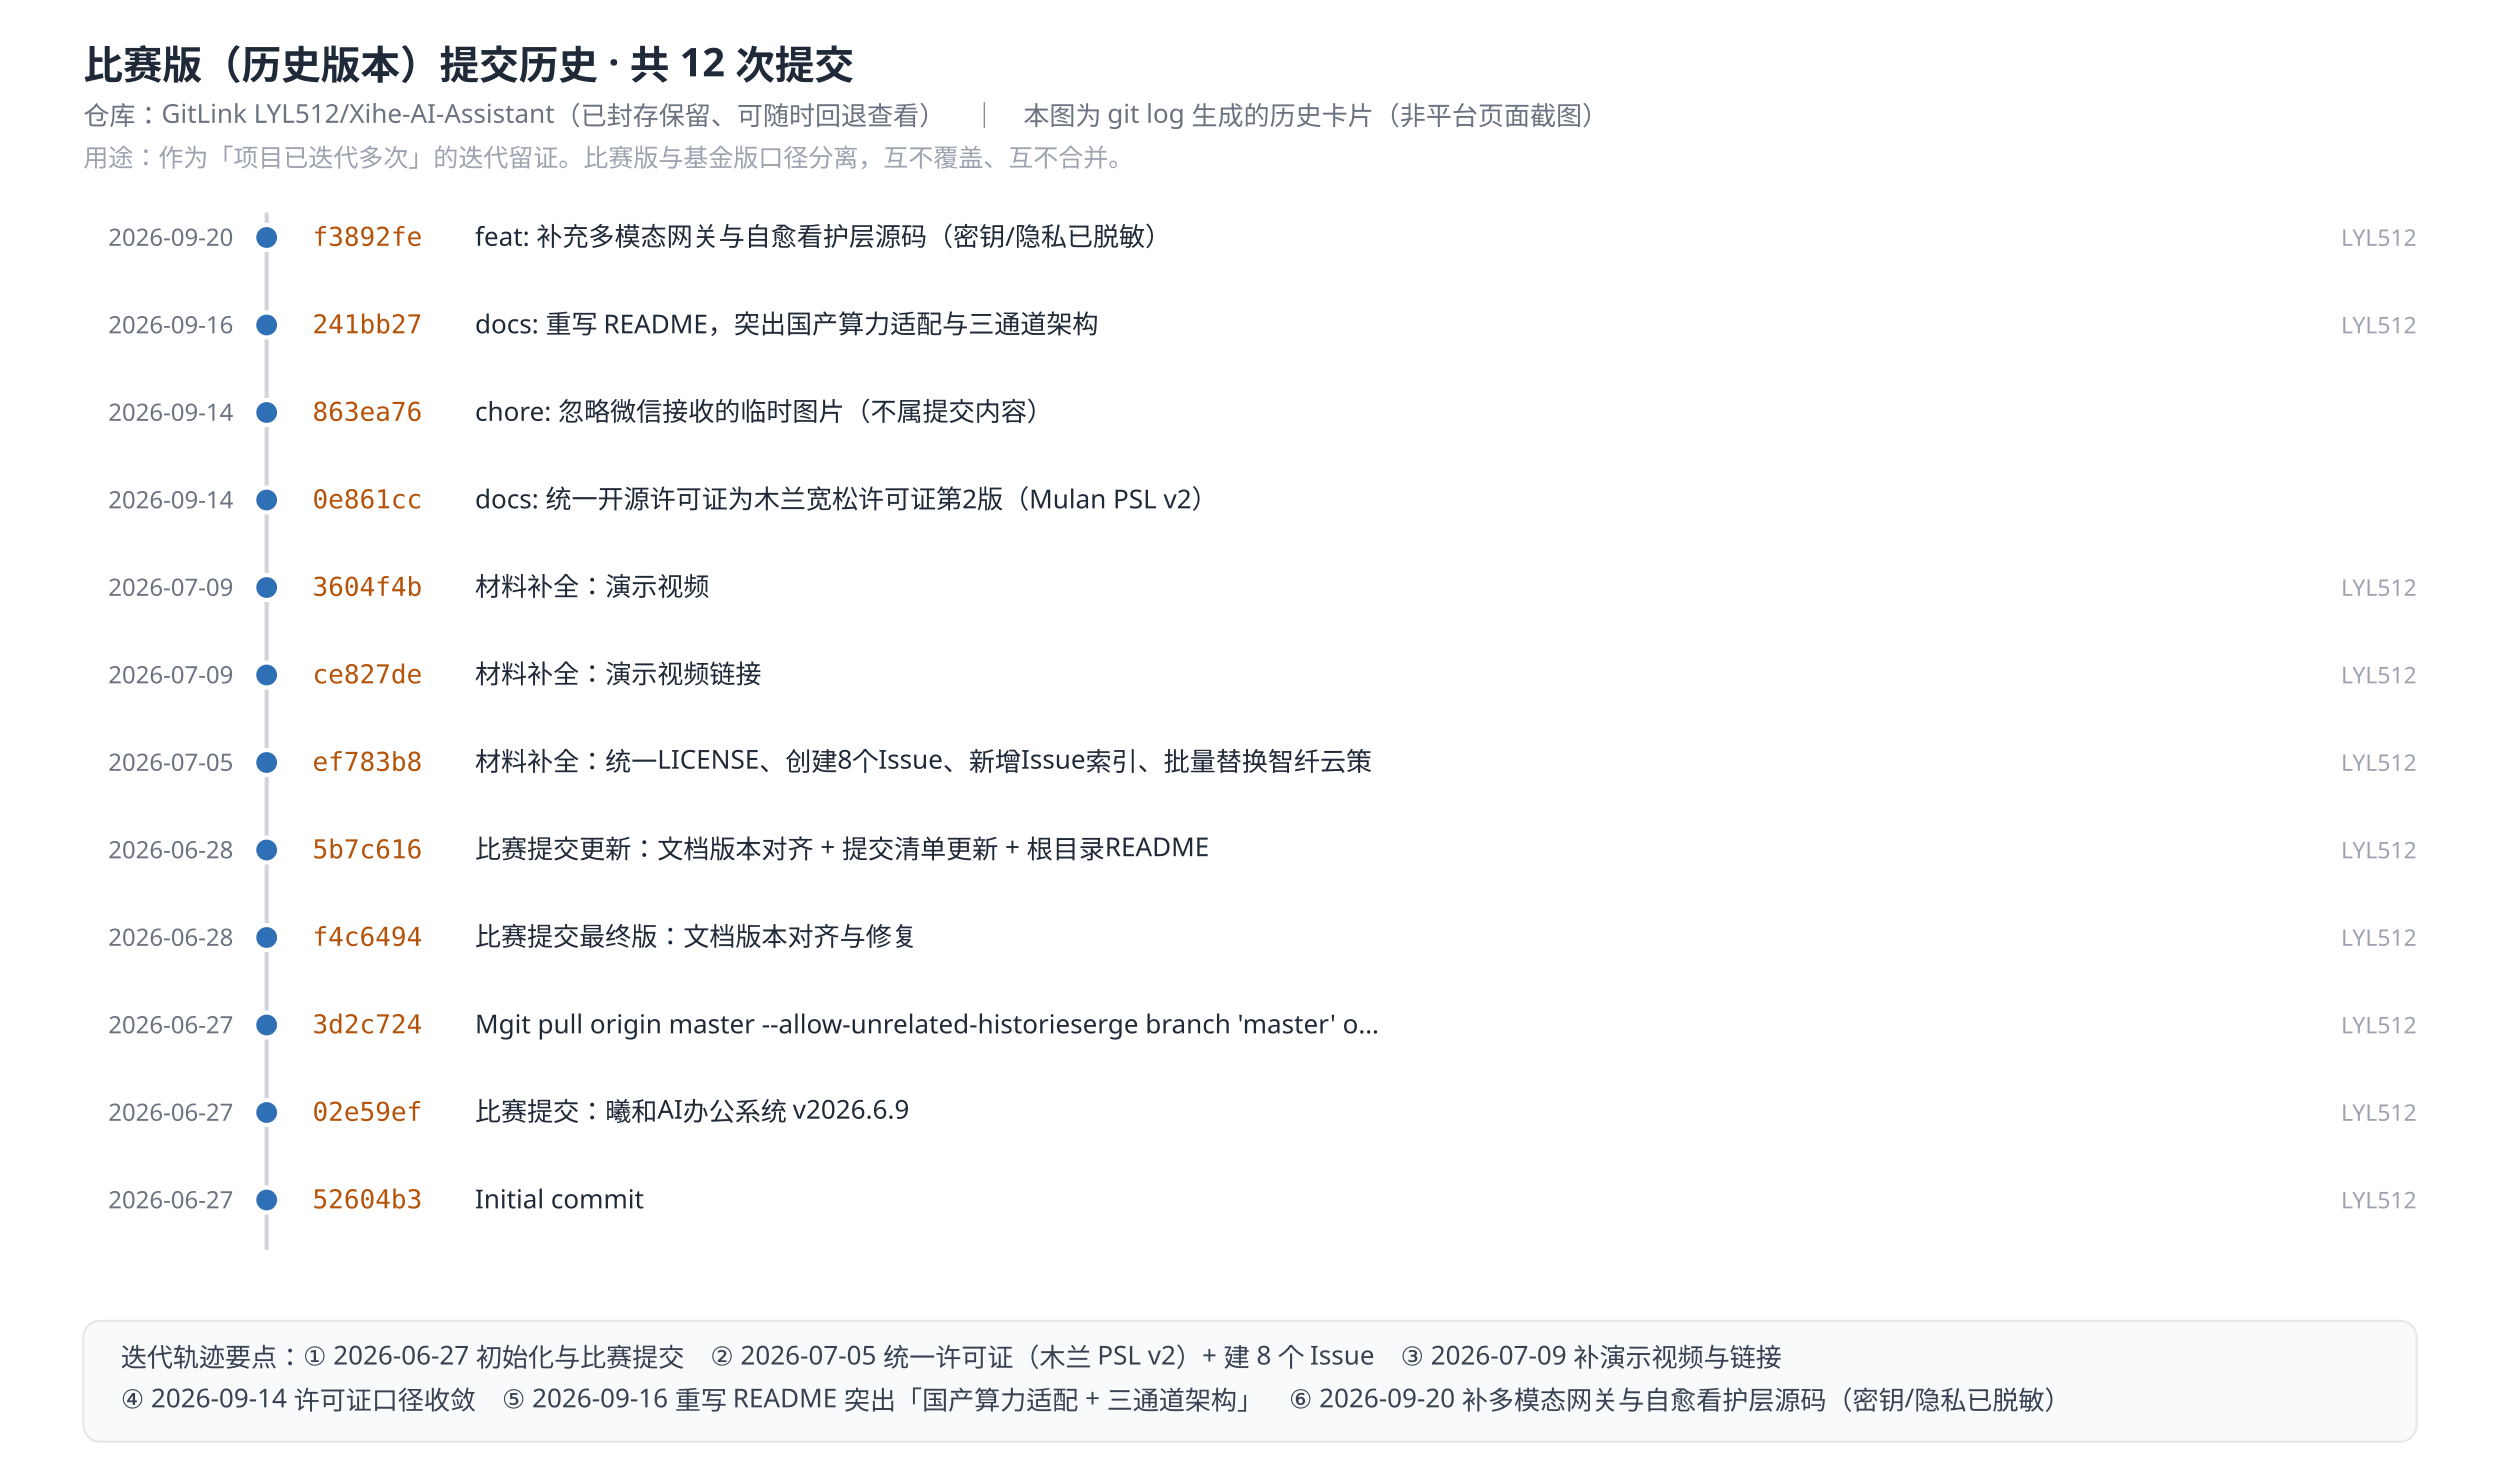
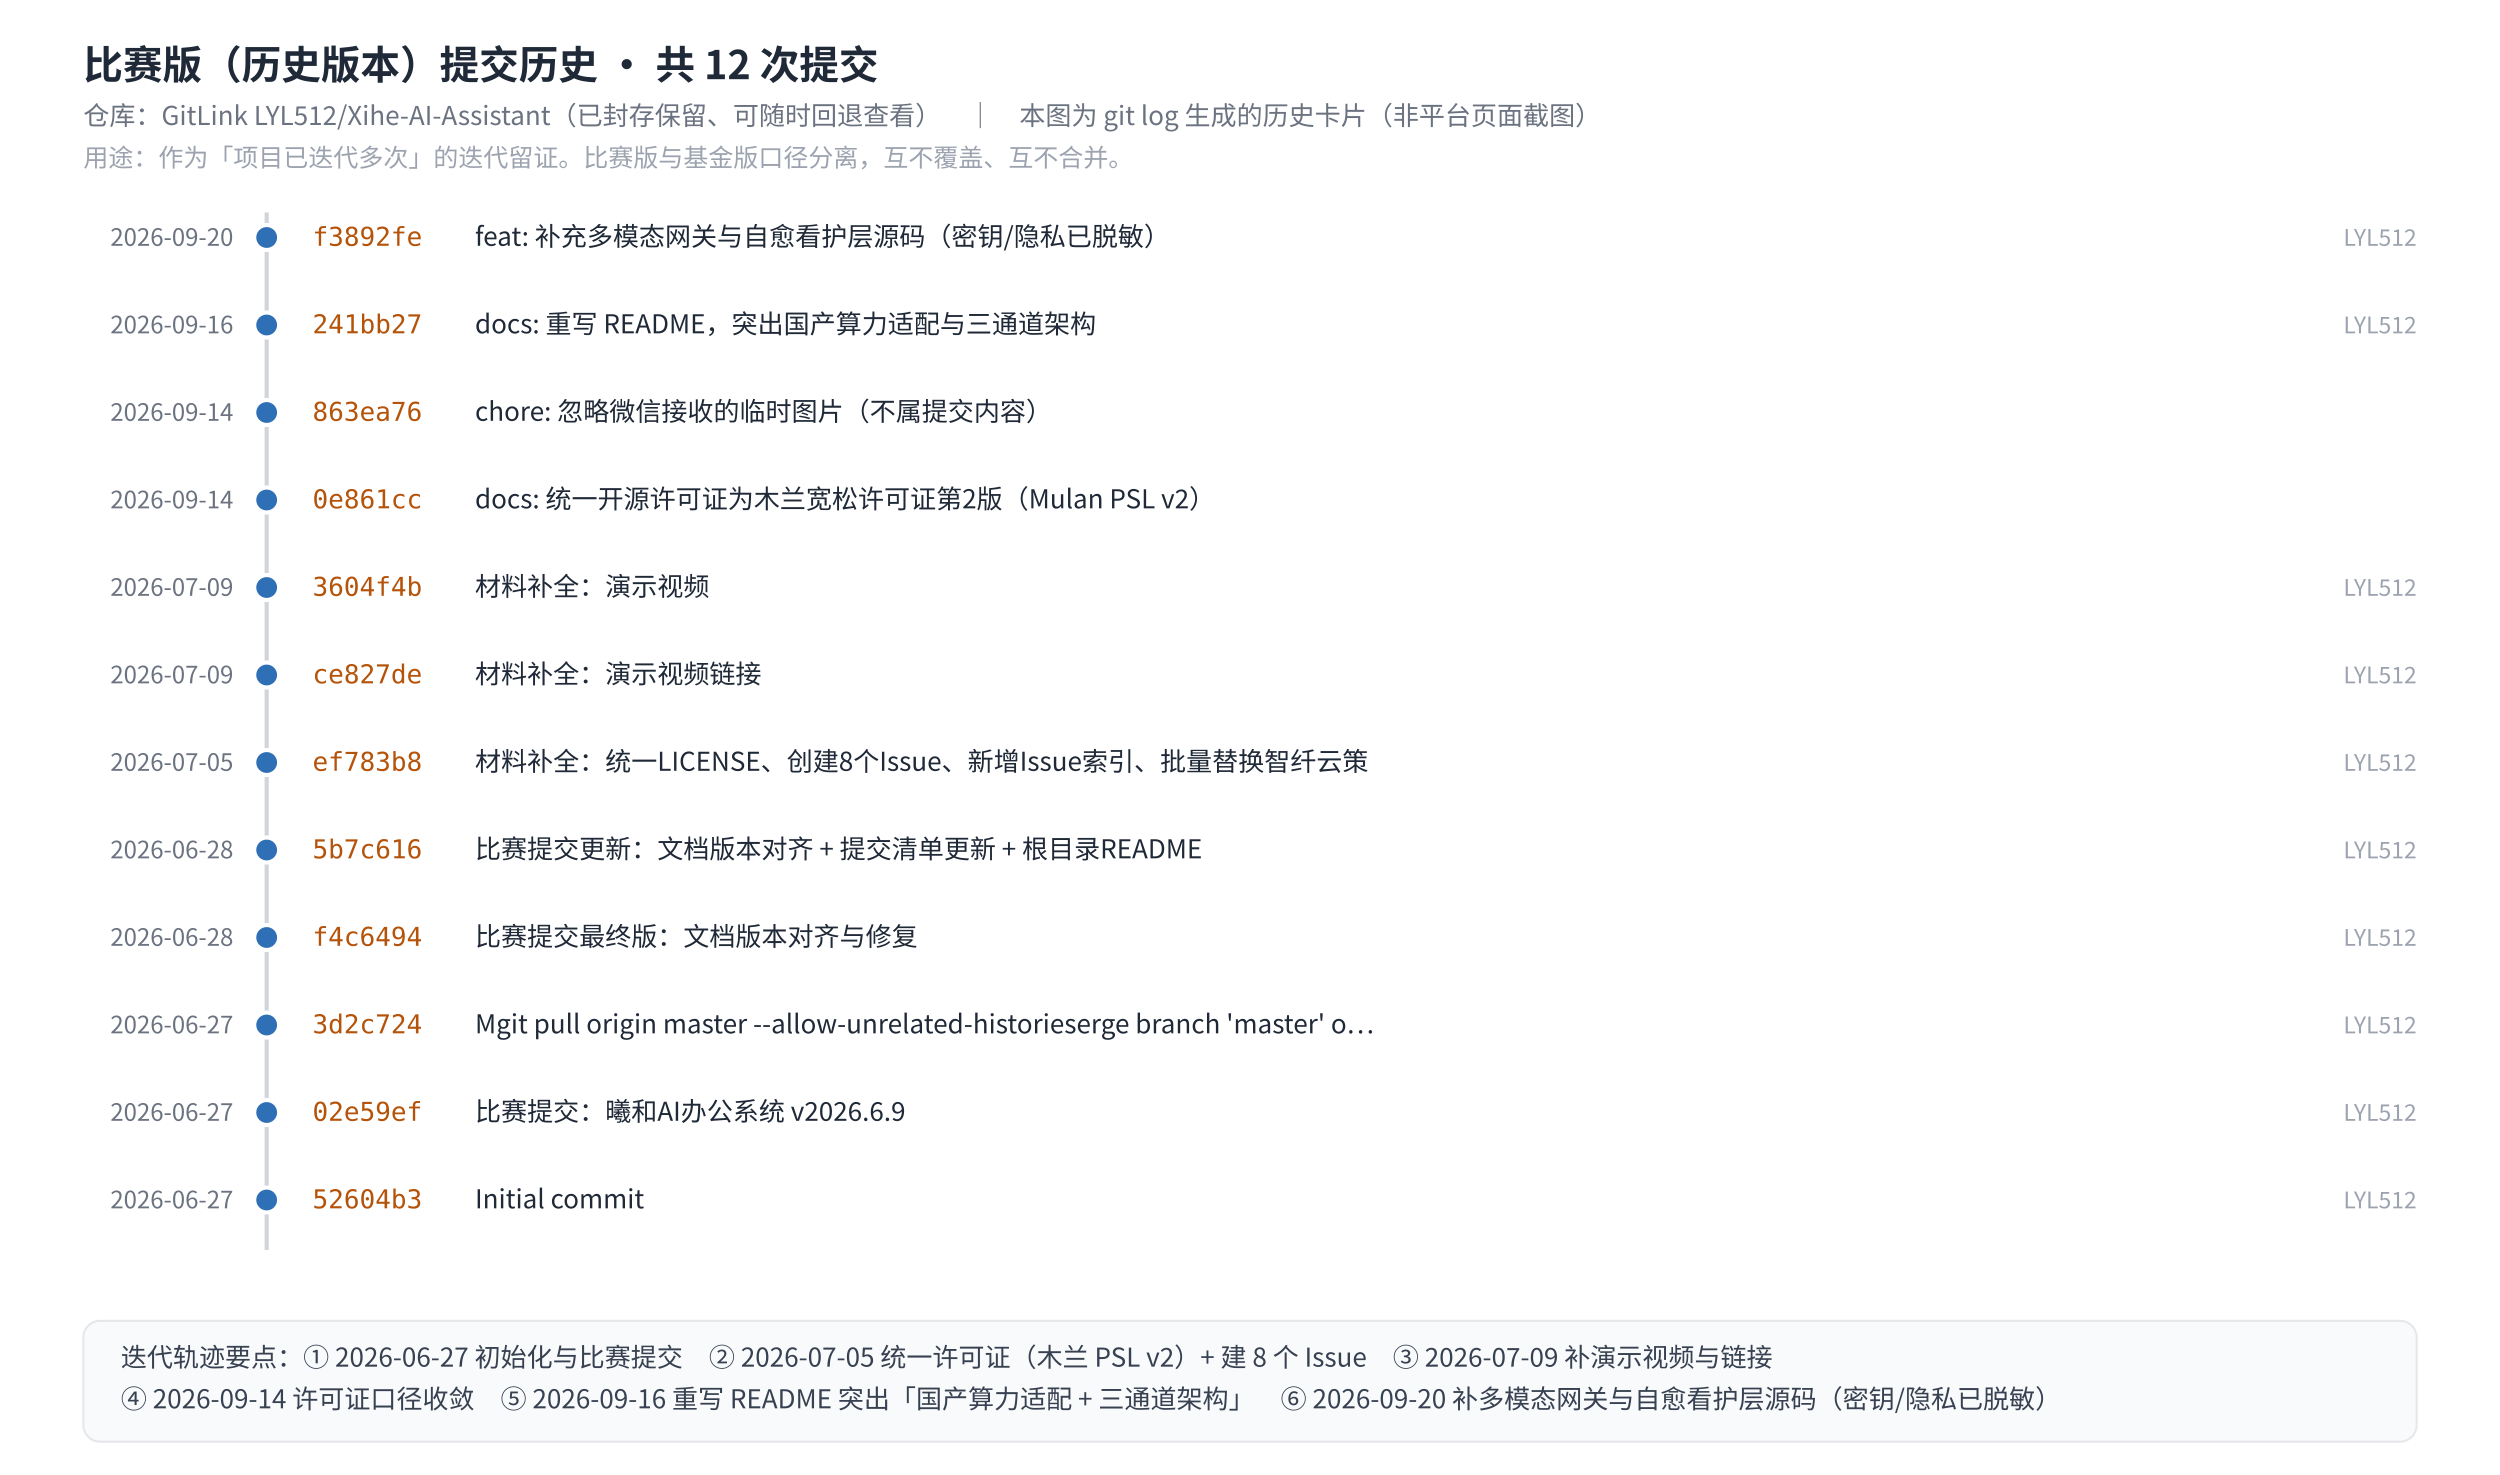
- <svg xmlns="http://www.w3.org/2000/svg" width="1200" height="708" viewBox="0 0 1200 708" font-family="Segoe UI, Microsoft YaHei, sans-serif">
+ <svg xmlns="http://www.w3.org/2000/svg" width="1200" height="708" viewBox="0 0 1200 708" font-family="Microsoft YaHei, SimHei, Noto Sans CJK SC, Source Han Sans SC, sans-serif">
  <rect width="1200" height="708" fill="#ffffff" />
  <text x="40" y="38" font-size="19" font-weight="700" fill="#1f2937">比赛版（历史版本）提交历史 · 共 12 次提交</text>
  <text x="40" y="60" font-size="12.5" fill="#6b7280">仓库：GitLink LYL512/Xihe-AI-Assistant（已封存保留、可随时回退查看）　｜　本图为 git log 生成的历史卡片（非平台页面截图）</text>
  <text x="40" y="80" font-size="12" fill="#9ca3af">用途：作为「项目已迭代多次」的迭代留证。比赛版与基金版口径分离，互不覆盖、互不合并。</text>
  <line x1="128" y1="102" x2="128" y2="600" stroke="#d1d5db" stroke-width="2" />
  <circle cx="128" cy="114" r="6" fill="#2f6fb5" stroke="#ffffff" stroke-width="2" />
  <text x="112" y="118" font-size="11.5" fill="#6b7280" text-anchor="end">2026-09-20</text>
  <text x="150" y="118" font-size="12.5" font-family="Consolas, monospace" fill="#b45309">f3892fe</text>
  <text x="228" y="118" font-size="12.5" fill="#1f2937">feat: 补充多模态网关与自愈看护层源码（密钥/隐私已脱敏）</text>
  <text x="1160" y="118" font-size="11" fill="#9ca3af" text-anchor="end">LYL512</text>
  <circle cx="128" cy="156" r="6" fill="#2f6fb5" stroke="#ffffff" stroke-width="2" />
  <text x="112" y="160" font-size="11.5" fill="#6b7280" text-anchor="end">2026-09-16</text>
  <text x="150" y="160" font-size="12.5" font-family="Consolas, monospace" fill="#b45309">241bb27</text>
  <text x="228" y="160" font-size="12.5" fill="#1f2937">docs: 重写 README，突出国产算力适配与三通道架构</text>
  <text x="1160" y="160" font-size="11" fill="#9ca3af" text-anchor="end">LYL512</text>
  <circle cx="128" cy="198" r="6" fill="#2f6fb5" stroke="#ffffff" stroke-width="2" />
  <text x="112" y="202" font-size="11.5" fill="#6b7280" text-anchor="end">2026-09-14</text>
  <text x="150" y="202" font-size="12.5" font-family="Consolas, monospace" fill="#b45309">863ea76</text>
  <text x="228" y="202" font-size="12.5" fill="#1f2937">chore: 忽略微信接收的临时图片（不属提交内容）</text>
  <circle cx="128" cy="240" r="6" fill="#2f6fb5" stroke="#ffffff" stroke-width="2" />
  <text x="112" y="244" font-size="11.5" fill="#6b7280" text-anchor="end">2026-09-14</text>
  <text x="150" y="244" font-size="12.5" font-family="Consolas, monospace" fill="#b45309">0e861cc</text>
  <text x="228" y="244" font-size="12.5" fill="#1f2937">docs: 统一开源许可证为木兰宽松许可证第2版（Mulan PSL v2）</text>
  <circle cx="128" cy="282" r="6" fill="#2f6fb5" stroke="#ffffff" stroke-width="2" />
  <text x="112" y="286" font-size="11.5" fill="#6b7280" text-anchor="end">2026-07-09</text>
  <text x="150" y="286" font-size="12.5" font-family="Consolas, monospace" fill="#b45309">3604f4b</text>
  <text x="228" y="286" font-size="12.5" fill="#1f2937">材料补全：演示视频</text>
  <text x="1160" y="286" font-size="11" fill="#9ca3af" text-anchor="end">LYL512</text>
  <circle cx="128" cy="324" r="6" fill="#2f6fb5" stroke="#ffffff" stroke-width="2" />
  <text x="112" y="328" font-size="11.5" fill="#6b7280" text-anchor="end">2026-07-09</text>
  <text x="150" y="328" font-size="12.5" font-family="Consolas, monospace" fill="#b45309">ce827de</text>
  <text x="228" y="328" font-size="12.5" fill="#1f2937">材料补全：演示视频链接</text>
  <text x="1160" y="328" font-size="11" fill="#9ca3af" text-anchor="end">LYL512</text>
  <circle cx="128" cy="366" r="6" fill="#2f6fb5" stroke="#ffffff" stroke-width="2" />
  <text x="112" y="370" font-size="11.5" fill="#6b7280" text-anchor="end">2026-07-05</text>
  <text x="150" y="370" font-size="12.5" font-family="Consolas, monospace" fill="#b45309">ef783b8</text>
  <text x="228" y="370" font-size="12.5" fill="#1f2937">材料补全：统一LICENSE、创建8个Issue、新增Issue索引、批量替换智纤云策</text>
  <text x="1160" y="370" font-size="11" fill="#9ca3af" text-anchor="end">LYL512</text>
  <circle cx="128" cy="408" r="6" fill="#2f6fb5" stroke="#ffffff" stroke-width="2" />
  <text x="112" y="412" font-size="11.5" fill="#6b7280" text-anchor="end">2026-06-28</text>
  <text x="150" y="412" font-size="12.5" font-family="Consolas, monospace" fill="#b45309">5b7c616</text>
  <text x="228" y="412" font-size="12.5" fill="#1f2937">比赛提交更新：文档版本对齐 + 提交清单更新 + 根目录README</text>
  <text x="1160" y="412" font-size="11" fill="#9ca3af" text-anchor="end">LYL512</text>
  <circle cx="128" cy="450" r="6" fill="#2f6fb5" stroke="#ffffff" stroke-width="2" />
  <text x="112" y="454" font-size="11.5" fill="#6b7280" text-anchor="end">2026-06-28</text>
  <text x="150" y="454" font-size="12.5" font-family="Consolas, monospace" fill="#b45309">f4c6494</text>
  <text x="228" y="454" font-size="12.5" fill="#1f2937">比赛提交最终版：文档版本对齐与修复</text>
  <text x="1160" y="454" font-size="11" fill="#9ca3af" text-anchor="end">LYL512</text>
  <circle cx="128" cy="492" r="6" fill="#2f6fb5" stroke="#ffffff" stroke-width="2" />
  <text x="112" y="496" font-size="11.5" fill="#6b7280" text-anchor="end">2026-06-27</text>
  <text x="150" y="496" font-size="12.5" font-family="Consolas, monospace" fill="#b45309">3d2c724</text>
  <text x="228" y="496" font-size="12.5" fill="#1f2937">Mgit pull origin master --allow-unrelated-historieserge branch 'master' o…</text>
  <text x="1160" y="496" font-size="11" fill="#9ca3af" text-anchor="end">LYL512</text>
  <circle cx="128" cy="534" r="6" fill="#2f6fb5" stroke="#ffffff" stroke-width="2" />
  <text x="112" y="538" font-size="11.5" fill="#6b7280" text-anchor="end">2026-06-27</text>
  <text x="150" y="538" font-size="12.5" font-family="Consolas, monospace" fill="#b45309">02e59ef</text>
  <text x="228" y="538" font-size="12.5" fill="#1f2937">比赛提交：曦和AI办公系统 v2026.6.9</text>
  <text x="1160" y="538" font-size="11" fill="#9ca3af" text-anchor="end">LYL512</text>
  <circle cx="128" cy="576" r="6" fill="#2f6fb5" stroke="#ffffff" stroke-width="2" />
  <text x="112" y="580" font-size="11.5" fill="#6b7280" text-anchor="end">2026-06-27</text>
  <text x="150" y="580" font-size="12.5" font-family="Consolas, monospace" fill="#b45309">52604b3</text>
  <text x="228" y="580" font-size="12.5" fill="#1f2937">Initial commit</text>
  <text x="1160" y="580" font-size="11" fill="#9ca3af" text-anchor="end">LYL512</text>
  <rect x="40" y="634" width="1120" height="58" rx="8" fill="#f9fafb" stroke="#e5e7eb" />
  <text x="58" y="656" font-size="12.5" fill="#374151">迭代轨迹要点：① 2026-06-27 初始化与比赛提交　② 2026-07-05 统一许可证（木兰 PSL v2）+ 建 8 个 Issue　③ 2026-07-09 补演示视频与链接</text>
  <text x="58" y="676" font-size="12.5" fill="#374151">④ 2026-09-14 许可证口径收敛　⑤ 2026-09-16 重写 README 突出「国产算力适配 + 三通道架构」　⑥ 2026-09-20 补多模态网关与自愈看护层源码（密钥/隐私已脱敏）</text>
</svg>
